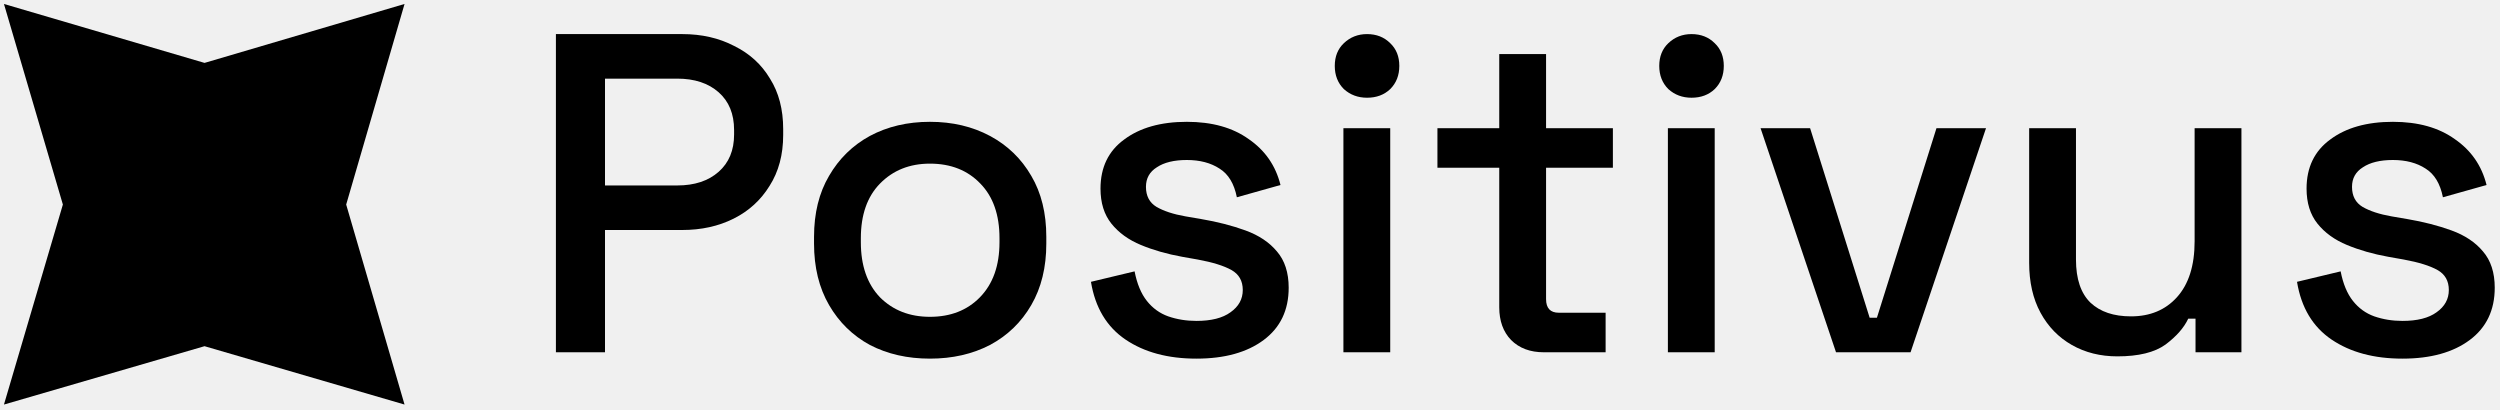
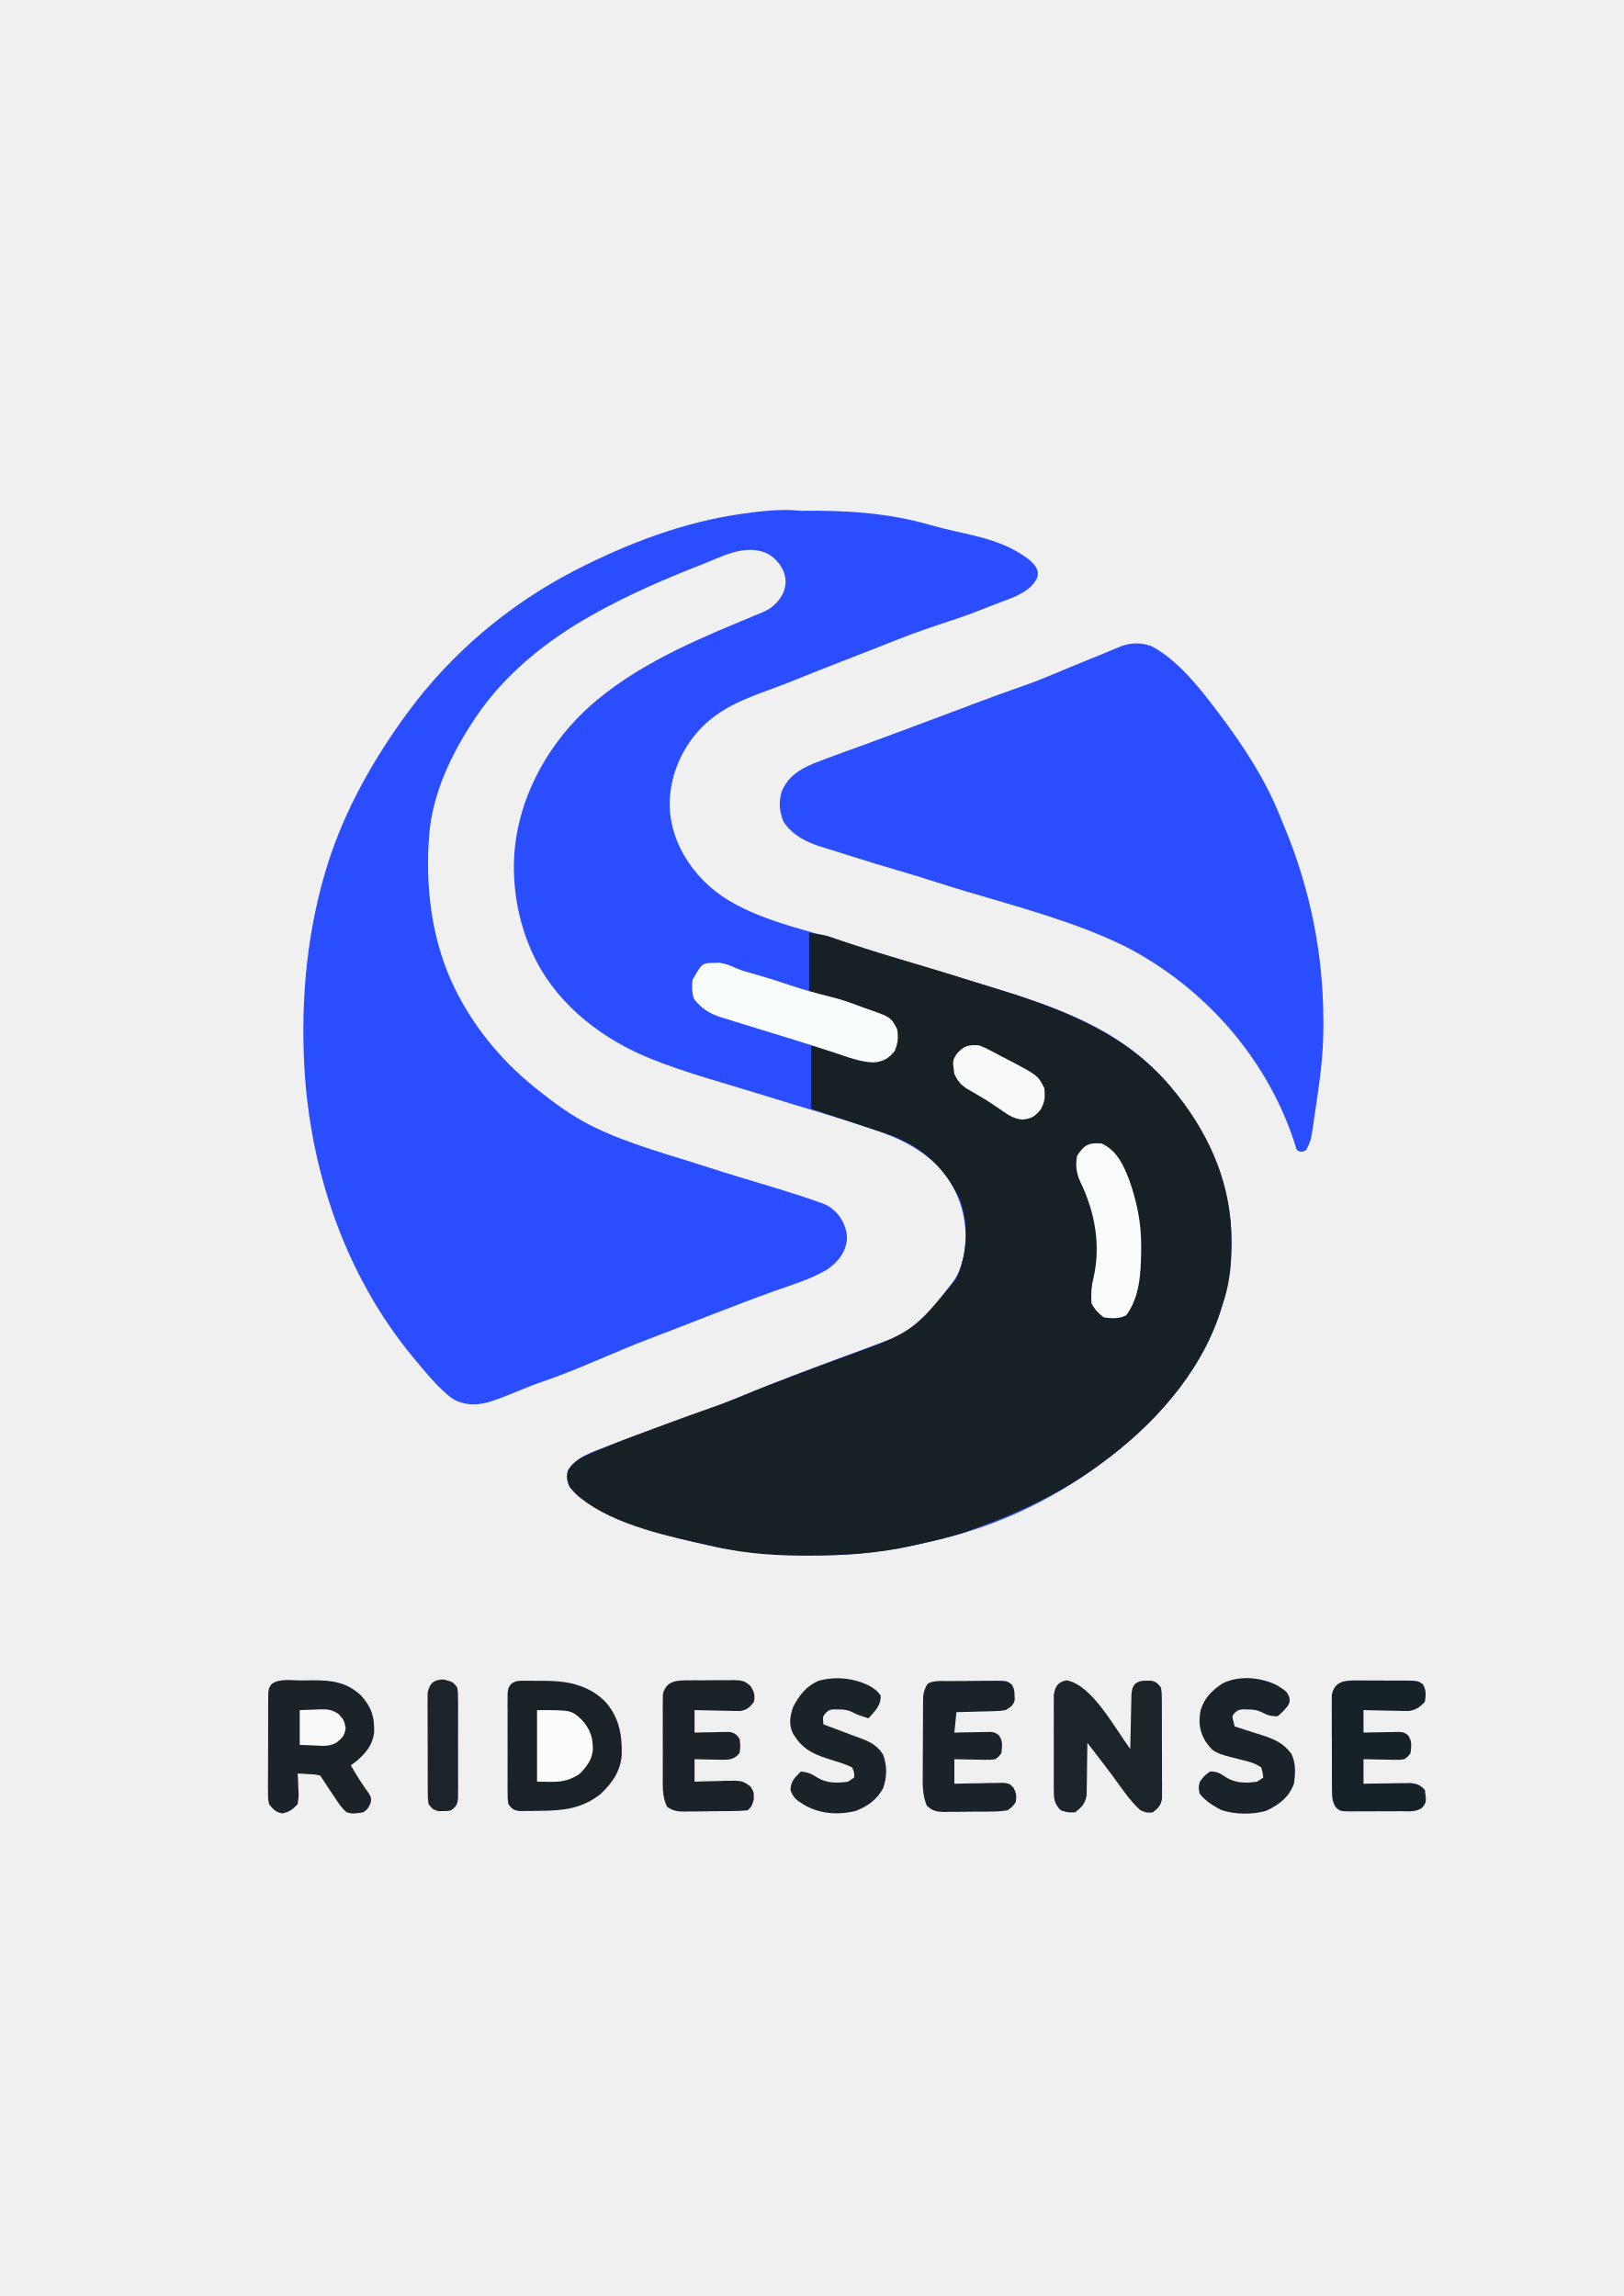
- <svg xmlns="http://www.w3.org/2000/svg" width="220" height="36" viewBox="0 0 220 36" fill="none">
-   <g clip-path="url(#clip0_330_1194)">
-     <path d="M17.999 5.535L35.6 0.349L30.464 18L35.6 35.601L17.999 30.465L0.348 35.601L5.533 18L0.348 0.349L17.999 5.535Z" fill="black" />
+ <svg xmlns="http://www.w3.org/2000/svg" width="210mm" height="297mm" viewBox="0 0 210 297" version="1.1" id="svg1" xml:space="preserve">
+   <defs id="defs1" />
+   <g id="layer1">
+     <g id="g1" transform="matrix(0.2645833,0,0,0.2645833,-30.55538,15.89401)">
+       <path style="fill:#294dff;fill-opacity:1" transform="translate(506.877,189.6638)" d="m 0,0 c 21.426,-0.349 43.08,0.982 63.764,7.038 13.847,4.054 28.881,5.436 41.447,12.605 4.852,2.768 13.098,7.796 10.097,13.657 -2.933,5.728 -9.927,8.548 -15.764,10.688 -7.747,2.841 -15.221,6.107 -23.139,8.73 C 66.514,55.993 56.594,59.236 46.907,63.112 29.851,69.937 12.643,76.365 -4.363,83.322 c -12.775,5.226 -26.429,8.732 -37.759,17.13 -12.019,8.909 -19.955,22.794 -21.632,37.705 -2.394,21.273 10.662,41.714 28.807,52.477 18.086,10.728 39.008,14.435 58.751,20.916 22.446,7.368 45.127,13.974 67.737,20.829 28.573,8.662 58.283,18.531 80.23,39.632 22.379,21.517 37.848,51.172 38.78,82.704 0.363,12.278 -1.472,24.497 -5.247,36.262 -10.005,31.174 -33.246,56.2 -59.18,75.36 -21.358,15.779 -45.628,27.791 -71.142,34.688 -18.091,4.891 -36.568,8.576 -55.355,9.404 -22.942,1.011 -46.028,-0.362 -68.528,-5.545 -19.949,-4.596 -40.123,-10.113 -57.633,-21.477 -5.022,-3.259 -10.655,-10.188 -6.157,-15.791 4.959,-6.177 13.042,-8.153 20.069,-10.97 20.633,-8.271 41.993,-14.66 62.478,-23.272 23.878,-10.038 48.3,-18.694 72.549,-27.766 10.613,-3.97 19.163,-11.806 25.864,-20.705 3.671,-4.874 8.038,-9.195 9.995,-15.279 4.413,-13.72 2.499,-29.128 -5.246,-41.567 C 65.208,315.512 51.784,308.052 38.023,303.278 19.584,296.88 0.774,291.674 -17.846,285.829 c -18.422,-5.783 -37.2,-10.645 -55.13,-17.82 -23.461,-9.389 -45.102,-25.782 -56.65,-48.664 -6.826,-13.526 -10.341,-28.607 -10.56,-43.889 -0.46,-32.188 16.385,-62.949 40.874,-83.169 23.764,-19.622 52.743,-31.055 80.89,-42.768 6.898,-2.87 12.503,-10.135 10.706,-17.81 -1.254,-5.359 -5.878,-10.274 -11.034,-11.762 -10.249,-2.957 -19.993,2.559 -29.285,6.187 -18.579,7.255 -36.92,15.19 -54.321,25.033 -21.92,12.398 -42.18,28.521 -56.383,49.619 -11.658,17.318 -21.247,37.031 -22.862,57.762 -1.871,24.014 0.792,48.787 10.677,70.999 9.174,20.613 23.733,38.575 41.257,52.646 8.77,7.042 17.919,13.843 28.029,18.798 18.051,8.847 37.622,13.852 56.662,20.053 18.529,6.035 37.414,11.011 55.751,17.595 6.114,2.195 10.514,8.199 11.623,14.322 1.413,7.807 -4.344,15.099 -10.697,18.685 -7.741,4.369 -16.354,6.852 -24.689,9.854 -20.395,7.346 -40.463,15.514 -60.733,23.2 -17.724,6.721 -34.833,15.057 -52.774,21.158 -8.453,2.875 -16.507,6.815 -24.987,9.58 -6.748,2.201 -14.685,2.139 -20.471,-2.687 -6.578,-5.486 -11.968,-12.225 -17.419,-18.793 -33.148,-39.942 -50.587,-91.493 -53.282,-142.831 -1.741,-33.157 1.451,-66.702 11.483,-98.495 8.455,-26.793 22.494,-51.451 39.087,-74.043 21.326,-29.036 49.626,-52.887 81.568,-69.35 C -84.792,15.982 -57.222,5.434 -28.513,1.436 -19.071,0.121 -9.461,-1.044 0,0 Z" id="path2" />
+       <path d="m 0,0 c 7.87,1.124 7.87,1.124 11.164,2.27 0.731,0.249 1.462,0.499 2.215,0.756 0.741,0.26 1.482,0.519 2.246,0.787 11.724,4.052 23.601,7.566 35.5,11.062 9.499,2.802 18.967,5.682 28.398,8.703 3.501,1.121 7.015,2.198 10.531,3.27 C 123.953,37.27 156.192,49.192 179,78 c 0.407,0.511 0.814,1.023 1.234,1.549 16.363,20.758 26.419,44.601 26.204,71.326 -0.01,1.972 -0.01,1.972 -0.021,3.984 -0.16,9.693 -1.194,18 -4.417,27.141 -0.362,1.167 -0.724,2.333 -1.098,3.535 C 190.957,215.979 167.678,241.576 142,260 c -0.837,0.611 -0.837,0.611 -1.69,1.234 C 124.049,273.01 105.724,281.887 87,289 c -0.637,0.245 -1.274,0.49 -1.93,0.742 C 83.052,290.51 81.028,291.26 79,292 c -0.654,0.241 -1.307,0.482 -1.98,0.73 -6.523,2.296 -13.217,3.854 -19.954,5.377 -1.97,0.448 -3.937,0.911 -5.903,1.375 -17.262,3.987 -34.421,4.958 -52.1,4.955 -0.984,10e-4 -1.967,0.003 -2.981,0.004 C -20.165,304.423 -35.194,302.949 -51,299 c -1.8,-0.404 -3.601,-0.804 -5.402,-1.199 C -75.46,293.495 -103.982,286.561 -117,271 c -1.427,-2.853 -1.31,-4.835 -1,-8 3.078,-4.98 6.795,-6.678 11.996,-8.836 0.79,-0.339 1.58,-0.678 2.394,-1.027 9.117,-3.863 18.387,-7.329 27.672,-10.762 1.701,-0.635 3.403,-1.27 5.104,-1.906 7.917,-2.952 15.851,-5.839 23.83,-8.617 5.734,-2 11.346,-4.18 16.933,-6.565 6.316,-2.646 12.735,-5.037 19.133,-7.474 1.499,-0.573 2.998,-1.146 4.497,-1.719 8.213,-3.135 16.445,-6.207 24.704,-9.219 C 50.75,195.095 50.75,195.095 72,169 77.222,157.081 78.332,143.27 73.875,130.938 67.109,115.851 56.798,105.76 41.398,99.547 37.876,98.253 34.32,97.068 30.754,95.902 27.466,94.825 24.186,93.725 20.906,92.625 14.276,90.401 7.638,88.202 1,86 1,75.77 1,65.54 1,55 c 7.849,1.121 7.849,1.121 11.559,2.41 0.799,0.267 1.597,0.535 2.42,0.811 1.637,0.56 3.272,1.126 4.906,1.695 C 25.155,61.67 29.439,62.456 35,62 39.724,59.564 39.724,59.564 42,55 42.591,49.379 42.591,49.379 40.355,44.402 37.665,41.658 35.609,40.707 32,39.438 30.267,38.819 30.267,38.819 28.5,38.188 27.345,37.796 26.19,37.404 25,37 23.989,36.649 22.979,36.299 21.938,35.938 14.672,33.464 7.338,31.258 0,29 0,19.43 0,9.86 0,0 Z" fill="#172025" transform="translate(511,396)" id="path3" />
+       <path d="m 0,0 c 12.616,6.61 23.244,20.001 31.676,31.176 0.476,0.627 0.952,1.254 1.443,1.899 11.811,15.638 22.517,31.95 29.801,50.208 0.76,1.904 1.545,3.797 2.334,5.689 12.44,30.074 18.788,61.906 18.797,94.453 0.002,0.721 0.004,1.442 0.006,2.185 -0.003,10.33 -0.898,20.347 -2.381,30.565 -0.167,1.197 -0.334,2.394 -0.506,3.628 -0.479,3.377 -0.982,6.75 -1.494,10.122 -0.165,1.134 -0.33,2.269 -0.5,3.438 -0.165,1.088 -0.33,2.176 -0.5,3.297 -0.144,0.966 -0.289,1.933 -0.438,2.929 -0.541,2.489 -1.313,4.38 -2.562,6.587 -1.65,-0.33 -3.3,-0.66 -5,-1 -0.392,-1.238 -0.784,-2.475 -1.188,-3.75 -13.769,-40.924 -44.25,-75.122 -82.625,-94.777 -24.579,-11.988 -51.637,-19.029 -77.762,-26.839 -5.326,-1.596 -10.63,-3.254 -15.925,-4.946 -5.709,-1.823 -11.434,-3.573 -17.188,-5.25 -7.381,-2.153 -14.734,-4.377 -22.057,-6.722 -1.621,-0.514 -3.245,-1.02 -4.871,-1.52 -2.8,-0.863 -5.592,-1.746 -8.385,-2.632 -0.872,-0.264 -1.745,-0.528 -2.644,-0.8 -7.097,-2.29 -13.641,-5.694 -17.856,-12.075 -2.117,-5.203 -2.456,-9.414 -0.875,-14.828 3.093,-7.236 8.441,-10.69 15.512,-13.645 4.586,-1.835 9.217,-3.539 13.863,-5.215 1.781,-0.647 3.563,-1.294 5.344,-1.941 0.929,-0.337 1.857,-0.675 2.814,-1.022 4.849,-1.768 9.69,-3.557 14.53,-5.349 1.692,-0.626 1.692,-0.626 3.417,-1.265 7.325,-2.715 14.642,-5.451 21.954,-8.2 0.871,-0.327 1.742,-0.655 2.64,-0.992 4.318,-1.623 8.636,-3.248 12.953,-4.876 8.565,-3.225 17.144,-6.387 25.791,-9.387 4.767,-1.659 9.422,-3.501 14.062,-5.483 4.855,-2.061 9.738,-4.052 14.621,-6.047 1.378,-0.564 1.378,-0.564 2.784,-1.14 1.804,-0.738 3.61,-1.474 5.416,-2.207 1.805,-0.736 3.607,-1.482 5.404,-2.236 0.87,-0.361 1.741,-0.721 2.638,-1.093 0.772,-0.324 1.544,-0.648 2.339,-0.982 C -9.594,-1.753 -5,-1.773 0,0 Z" fill="#0baeee" id="path4" transform="translate(678.3242,255.8242)" style="fill:#294dff;fill-opacity:1" />
+       <path d="M 0,0 C 1.037,6.4453e-4 2.074,0.001 3.143,0.002 4.226,0.018 5.309,0.034 6.426,0.051 7.49,0.048 8.554,0.044 9.65,0.041 20.527,0.115 30.327,1.974 38.488,9.613 c 7.231,7.661 8.891,16.366 8.652,26.59 -0.503,7.874 -4.616,13.779 -10.215,19.098 -9.303,7.432 -18.8,8.258 -30.312,8.312 -1.097,0.021 -2.194,0.041 -3.324,0.062 -1.051,0.005 -2.101,0.01 -3.184,0.016 -1.437,0.014 -1.437,0.014 -2.903,0.028 -2.992,-0.433 -3.667,-0.966 -5.464,-3.356 -0.381,-2.505 -0.381,-2.505 -0.388,-5.525 -0.009,-1.131 -0.019,-2.263 -0.029,-3.428 0.006,-1.222 0.012,-2.444 0.018,-3.703 -0.003,-1.254 -0.006,-2.508 -0.009,-3.799 -0.002,-2.653 0.002,-5.306 0.016,-7.959 0.017,-3.4 0.007,-6.799 -0.011,-10.199 -0.013,-3.243 -0.004,-6.487 0.003,-9.73 -0.006,-1.222 -0.012,-2.444 -0.018,-3.703 0.014,-1.697 0.014,-1.697 0.029,-3.428 0.002,-0.997 0.005,-1.994 0.007,-3.021 C -8.262,3.363 -8.262,3.363 -6.889,1.541 -4.566,-0.14 -2.846,-0.009 0,0 Z" fill="#1a2228" transform="translate(372.2617,761.6367)" id="path5" />
+       <path d="M 0,0 C 2.038,9.6228e-4 4.072,-0.04 6.109,-0.085 15.178,-0.103 22.669,0.885 29.438,7.345 c 5.246,5.75 6.589,10.337 6.447,18.113 -0.768,6.168 -4.077,10.108 -8.691,14.043 -0.887,0.66 -1.774,1.32 -2.688,2 2.697,4.875 5.629,9.392 8.926,13.887 1.074,2.113 1.074,2.113 0.809,4.273 -0.966,2.421 -1.512,3.406 -3.734,4.84 -5.017,0.715 -5.017,0.715 -8,0 -2.512,-2.073 -4.131,-4.584 -5.875,-7.312 -0.472,-0.69 -0.944,-1.381 -1.43,-2.092 -1.258,-1.85 -2.481,-3.717 -3.695,-5.596 -0.66,-0.99 -1.32,-1.98 -2,-3 -2.656,-0.583 -2.656,-0.583 -5.625,-0.688 -1.003,-0.066 -2.006,-0.131 -3.039,-0.199 -0.771,-0.037 -1.542,-0.075 -2.336,-0.113 0.087,1.555 0.087,1.555 0.176,3.141 0.047,1.37 0.092,2.74 0.137,4.109 0.063,1.023 0.063,1.023 0.127,2.066 0.049,2.012 0.049,2.012 -0.439,5.684 -2.502,2.602 -4.02,3.809 -7.562,4.5 -3.281,-0.673 -4.345,-1.915 -6.438,-4.5 -0.501,-2.625 -0.501,-2.625 -0.502,-5.639 -0.009,-1.131 -0.019,-2.262 -0.028,-3.428 0.011,-1.217 0.022,-2.433 0.034,-3.687 -0.002,-1.252 -0.003,-2.505 -0.004,-3.795 0.002,-2.648 0.011,-5.294 0.034,-7.941 0.028,-3.392 0.026,-6.783 0.013,-10.175 -0.009,-3.238 0.006,-6.476 0.02,-9.714 -0.003,-1.219 -0.006,-2.438 -0.009,-3.693 0.013,-1.128 0.025,-2.256 0.038,-3.418 0.005,-0.994 0.011,-1.988 0.016,-3.012 0.388,-2.498 0.388,-2.498 1.729,-4.316 C -10.326,-1.045 -4.521,-0.015 0,0 Z" fill="#1b2329" transform="translate(262.4944,761.499)" id="path6" />
+       <path d="M 0,0 C 0.829,-0.017 1.658,-0.034 2.512,-0.051 5.451,0.331 7.762,1.279 10.445,2.508 c 3.193,1.375 6.525,2.245 9.868,3.179 5.512,1.575 10.954,3.255 16.375,5.125 6.568,2.234 13.198,4.041 19.929,5.713 4.392,1.107 8.594,2.413 12.814,4.06 1.76,0.68 3.545,1.294 5.331,1.903 11.484,4.031 11.484,4.031 14.551,9.824 0.762,3.909 0.374,7.114 -1.188,10.812 -3.008,3.631 -5.333,5.025 -10.059,5.543 C 71.275,48.553 64.829,45.911 58.438,43.812 57.011,43.353 55.583,42.895 54.156,42.438 51.261,41.512 48.369,40.581 45.477,39.646 39.484,37.718 33.46,35.895 27.438,34.062 24.349,33.111 21.262,32.156 18.175,31.199 16.302,30.619 14.427,30.042 12.552,29.469 10.051,28.702 7.556,27.917 5.062,27.125 3.999,26.805 3.999,26.805 2.915,26.478 -2.536,24.712 -6.643,22.101 -10.062,17.438 -11.012,14.21 -11.034,11.662 -10.688,8.312 -5.998,0.028 -5.998,0.028 0,0 Z" fill="#f9fcfc" transform="translate(464.6875,410.6875)" id="path7" />
+       <path d="m 0,0 c 12.674,2.237 23.834,23.861 31.188,33.562 0.015,-0.893 0.029,-1.786 0.044,-2.706 0.061,-3.316 0.135,-6.631 0.218,-9.946 0.033,-1.434 0.061,-2.869 0.084,-4.304 0.034,-2.063 0.086,-4.125 0.142,-6.188 0.026,-1.241 0.052,-2.482 0.079,-3.761 C 32.188,3.562 32.188,3.562 33.598,1.659 35.584,0.289 36.788,0.16 39.188,0.188 40.208,0.176 40.208,0.176 41.25,0.164 c 2.574,0.529 3.336,1.323 4.938,3.398 0.388,2.498 0.388,2.498 0.404,5.51 0.013,1.128 0.025,2.256 0.038,3.418 -0.003,1.219 -0.006,2.438 -0.009,3.693 0.005,1.251 0.01,2.503 0.016,3.792 0.006,2.649 0.006,5.297 -0.003,7.946 -0.011,3.391 0.009,6.781 0.038,10.172 0.023,3.238 0.016,6.476 0.012,9.715 0.011,1.217 0.022,2.433 0.034,3.687 -0.014,1.697 -0.014,1.697 -0.028,3.428 -1.66e-4,0.995 -3.32e-4,1.989 -5.04e-4,3.014 -0.641,3.355 -1.832,4.555 -4.501,6.625 -2.812,0.25 -2.812,0.25 -6,-1 C 30.855,58.832 26.83,52.514 22.609,46.816 19.99,43.282 17.311,39.796 14.625,36.312 14.183,35.739 13.741,35.166 13.286,34.575 12.254,33.237 11.221,31.9 10.188,30.562 c -0.006,1.278 -0.006,1.278 -0.012,2.583 -0.027,3.178 -0.076,6.355 -0.14,9.533 -0.023,1.372 -0.038,2.745 -0.043,4.117 -0.009,1.979 -0.053,3.957 -0.097,5.935 C 9.879,53.919 9.863,55.108 9.847,56.333 9.002,60.473 7.494,62.003 4.188,64.562 c -3.625,0.062 -3.625,0.062 -7,-1 -2.969,-3.039 -3.378,-5.262 -3.388,-9.439 -0.009,-1.088 -0.019,-2.176 -0.029,-3.297 0.006,-1.17 0.012,-2.34 0.018,-3.545 -0.003,-1.206 -0.006,-2.411 -0.009,-3.653 -0.002,-2.549 0.003,-5.097 0.016,-7.646 0.016,-3.904 1.52e-4,-7.808 -0.019,-11.712 0.002,-2.475 0.006,-4.951 0.012,-7.426 -0.006,-1.17 -0.012,-2.34 -0.018,-3.545 0.009,-1.088 0.019,-2.176 0.029,-3.297 0.002,-0.956 0.005,-1.912 0.007,-2.897 C -5.569,2.94 -4.169,0.834 0,0 Z" fill="#1b2428" transform="translate(636.8125,761.4375)" id="path8" />
+       <path d="M 0,0 C 0.831,-0.001 1.661,-0.003 2.517,-0.004 4.27,-0.003 6.022,0.009 7.775,0.03 10.459,0.059 13.142,0.05 15.826,0.037 17.53,0.043 19.234,0.052 20.938,0.062 c 0.803,-0.003 1.606,-0.006 2.434,-0.009 5.499,0.093 5.499,0.093 8.029,1.755 1.77,2.98 1.473,5.334 1.002,8.688 -2.568,2.615 -4.215,3.875 -7.863,4.454 -1.532,-0.031 -1.532,-0.031 -3.094,-0.063 -1.112,-0.013 -2.224,-0.026 -3.369,-0.039 -1.15,-0.034 -2.301,-0.067 -3.486,-0.102 -1.17,-0.018 -2.34,-0.036 -3.545,-0.055 -2.881,-0.047 -5.762,-0.119 -8.643,-0.195 0,3.63 0,7.26 0,11 2.113,-0.052 2.113,-0.052 4.27,-0.105 1.848,-0.028 3.695,-0.055 5.543,-0.082 0.929,-0.025 1.858,-0.05 2.814,-0.076 0.893,-0.01 1.785,-0.019 2.705,-0.029 0.822,-0.016 1.644,-0.031 2.491,-0.048 2.177,0.341 2.177,0.341 3.945,1.64 2.049,2.829 1.592,5.339 1.232,8.7 -1.232,1.7 -1.232,1.7 -3,3 -2.177,0.341 -2.177,0.341 -4.668,0.293 -0.893,-0.01 -1.785,-0.019 -2.705,-0.029 -1.393,-0.038 -1.393,-0.038 -2.814,-0.076 -0.94,-0.014 -1.881,-0.027 -2.85,-0.041 -2.321,-0.035 -4.642,-0.089 -6.963,-0.146 0,3.96 0,7.92 0,12 1.83,-0.035 3.661,-0.07 5.547,-0.105 2.401,-0.028 4.802,-0.055 7.203,-0.082 1.207,-0.025 2.413,-0.05 3.656,-0.076 1.16,-0.01 2.32,-0.019 3.516,-0.029 1.068,-0.016 2.137,-0.031 3.237,-0.048 3.227,0.387 4.59,1.017 6.841,3.341 0.751,6.01 0.751,6.01 -1.285,8.693 -3.016,2.298 -6.786,1.753 -10.433,1.74 -0.854,0.005 -1.709,0.01 -2.589,0.016 -1.806,0.006 -3.611,0.005 -5.417,-0.003 -2.766,-0.009 -5.53,0.02 -8.295,0.052 -1.754,0.002 -3.508,10e-4 -5.262,-0.002 -1.242,0.017 -1.242,0.017 -2.51,0.034 -5.742,-0.07 -5.742,-0.07 -7.926,-2.222 -1.55,-2.788 -1.669,-4.567 -1.687,-7.748 -0.013,-1.088 -0.025,-2.176 -0.038,-3.297 0.003,-1.17 0.006,-2.34 0.009,-3.545 -0.005,-1.206 -0.01,-2.411 -0.016,-3.653 -0.006,-2.549 -0.005,-5.097 0.003,-7.646 0.009,-3.905 -0.02,-7.808 -0.052,-11.712 -0.002,-2.475 -10e-4,-4.951 0.002,-7.426 -0.011,-1.17 -0.022,-2.34 -0.034,-3.545 0.009,-1.088 0.019,-2.176 0.028,-3.297 1.66e-4,-0.956 3.32e-4,-1.912 5.03e-4,-2.897 C -11.7,-0.056 -6.126,-0.086 0,0 Z" fill="#172228" transform="translate(779.5977,761.5039)" id="path9" />
+       <path d="M 0,0 C 1.217,-0.009 1.217,-0.009 2.459,-0.017 4.176,-0.027 5.893,-0.033 7.611,-0.037 10.24,-0.047 12.869,-0.078 15.498,-0.109 17.165,-0.116 18.833,-0.121 20.5,-0.125 c 1.181,-0.019 1.181,-0.019 2.387,-0.037 5.441,0.022 5.441,0.022 7.923,1.765 1.248,1.984 1.44,3.263 1.445,5.601 0.019,0.681 0.039,1.361 0.059,2.063 -0.72,2.812 -2.046,3.448 -4.496,4.937 -2.657,0.432 -2.657,0.432 -5.641,0.512 -1.605,0.053 -1.605,0.053 -3.242,0.107 -1.667,0.034 -1.667,0.034 -3.367,0.068 -1.69,0.051 -1.69,0.051 -3.414,0.104 -2.779,0.082 -5.557,0.152 -8.336,0.209 -0.33,3.3 -0.66,6.6 -1,10 2.113,-0.052 2.113,-0.052 4.27,-0.105 1.848,-0.028 3.695,-0.055 5.543,-0.082 0.929,-0.025 1.858,-0.05 2.814,-0.076 0.893,-0.01 1.785,-0.019 2.705,-0.029 0.822,-0.016 1.644,-0.031 2.491,-0.048 2.177,0.341 2.177,0.341 3.945,1.64 2.049,2.829 1.592,5.339 1.232,8.7 -1.232,1.7 -1.232,1.7 -3,3 -2.177,0.341 -2.177,0.341 -4.668,0.293 -0.893,-0.01 -1.785,-0.019 -2.705,-0.029 -1.393,-0.038 -1.393,-0.038 -2.814,-0.076 -0.94,-0.014 -1.881,-0.027 -2.85,-0.041 -2.321,-0.035 -4.642,-0.089 -6.963,-0.146 0,3.96 0,7.92 0,12 1.914,-0.046 3.829,-0.093 5.801,-0.141 2.504,-0.038 5.008,-0.074 7.512,-0.109 1.263,-0.034 2.525,-0.067 3.826,-0.102 1.208,-0.013 2.417,-0.026 3.662,-0.039 1.673,-0.031 1.673,-0.031 3.38,-0.063 2.819,0.454 2.819,0.454 4.679,2.322 1.435,2.683 1.665,4.13 1.14,7.132 -1.506,2.119 -1.506,2.119 -4,4 -2.909,0.422 -5.434,0.608 -8.344,0.602 -1.209,0.013 -1.209,0.013 -2.443,0.026 -1.701,0.011 -3.402,0.013 -5.104,0.004 -2.602,-0.006 -5.2,0.041 -7.801,0.091 -1.655,0.004 -3.31,0.006 -4.965,0.004 -0.776,0.018 -1.552,0.037 -2.352,0.056 -3.825,-0.066 -5.65,-0.466 -8.484,-3.089 -2.134,-5.229 -2.042,-9.917 -1.968,-15.514 9.16e-4,-1.136 0.002,-2.272 0.003,-3.443 0.006,-2.395 0.022,-4.791 0.047,-7.186 0.037,-3.669 0.041,-7.338 0.041,-11.007 0.01,-2.329 0.021,-4.659 0.035,-6.988 0.002,-1.098 0.004,-2.196 0.007,-3.327 0.013,-1.021 0.026,-2.043 0.039,-3.095 0.008,-0.897 0.015,-1.794 0.023,-2.718 0.287,-2.594 0.872,-4.219 2.267,-6.415 C -6.986,-0.396 -3.513,0.019 0,0 Z" fill="#192329" transform="translate(579.1836,761.7969)" id="path10" />
+       <path d="m 0,0 c 1.176,-0.009 1.176,-0.009 2.375,-0.019 1.654,-0.007 3.308,-0.004 4.962,0.009 2.529,0.014 5.055,-0.02 7.584,-0.058 1.609,-9.5119e-4 3.219,9.0764e-4 4.828,0.006 0.754,-0.013 1.509,-0.027 2.286,-0.04 3.851,0.068 5.494,0.337 8.316,3.048 1.716,2.952 2.209,4.279 1.523,7.621 -2.136,2.73 -3.285,3.882 -6.749,4.454 -1.026,-0.021 -2.053,-0.042 -3.11,-0.063 -1.115,-0.013 -2.23,-0.026 -3.379,-0.039 -1.738,-0.05 -1.738,-0.05 -3.512,-0.102 -1.174,-0.018 -2.349,-0.036 -3.559,-0.055 C 8.669,14.715 5.772,14.643 2.875,14.566 c 0,3.63 0,7.26 0,11 1.337,-0.035 2.674,-0.07 4.051,-0.105 1.754,-0.028 3.508,-0.055 5.262,-0.082 0.881,-0.025 1.762,-0.05 2.67,-0.076 0.848,-0.01 1.695,-0.019 2.568,-0.029 0.78,-0.016 1.561,-0.031 2.365,-0.048 2.653,0.433 3.506,1.192 5.085,3.341 0.438,3.5 0.438,3.5 0,7 -1.801,2.122 -3.246,2.913 -6.016,3.234 C 16.441,38.862 14.043,38.828 11.625,38.754 10.785,38.74 9.944,38.727 9.078,38.713 7.01,38.678 4.942,38.624 2.875,38.566 c 0,3.63 0,7.26 0,11 1.674,-0.058 3.349,-0.116 5.074,-0.176 2.204,-0.047 4.409,-0.092 6.613,-0.137 1.103,-0.042 2.206,-0.084 3.342,-0.127 8.166,-0.123 8.166,-0.123 12.244,2.729 1.727,2.711 1.727,2.711 1.664,6.398 -0.938,3.312 -0.938,3.312 -2.938,5.312 -2.75,0.237 -5.395,0.352 -8.148,0.371 -1.213,0.014 -1.213,0.014 -2.451,0.027 -1.713,0.015 -3.426,0.023 -5.139,0.027 -2.619,0.012 -5.236,0.061 -7.854,0.112 -1.664,0.009 -3.328,0.017 -4.992,0.021 -1.174,0.029 -1.174,0.029 -2.371,0.059 -3.501,-0.029 -5.661,-0.346 -8.536,-2.393 -2.353,-5.035 -2.077,-9.893 -2.039,-15.385 -0.004,-1.182 -0.008,-2.364 -0.012,-3.582 -0.003,-2.496 0.005,-4.991 0.021,-7.487 0.021,-3.823 1.85e-4,-7.645 -0.025,-11.469 0.003,-2.425 0.008,-4.85 0.016,-7.275 -0.008,-1.145 -0.016,-2.29 -0.025,-3.469 0.013,-1.065 0.025,-2.129 0.038,-3.226 0.003,-0.935 0.006,-1.871 0.01,-2.834 C -11.245,0.24 -5.967,-0.039 0,0 Z" fill="#1a2227" transform="translate(452.125,761.4336)" id="path11" />
+       <path d="M 0,0 C 4.596,3.031 4.596,3.031 5.789,5.891 6,8 6,8 4.996,9.957 3.415,11.839 1.946,13.492 0,15 -3.26,15.065 -5.067,14.515 -7.895,12.953 -10.271,11.877 -11.965,11.701 -14.562,11.688 c -1.147,-0.025 -1.147,-0.025 -2.316,-0.051 -2.183,0.228 -2.183,0.228 -3.961,1.57 -1.457,1.812 -1.457,1.812 -0.733,4.405 0.189,0.788 0.378,1.576 0.573,2.388 0.61,0.191 1.22,0.382 1.848,0.579 2.783,0.879 5.561,1.775 8.339,2.671 0.96,0.3 1.919,0.601 2.908,0.91 C -1.697,26.179 2.773,28.015 6.781,33.387 8.995,38.134 8.703,42.888 8,48 5.501,54.61 1.035,58.043 -5.23,61.082 -11.756,63.245 -20.937,63.054 -27.5,60.875 -31.535,58.713 -35.102,56.596 -38,53 c -0.75,-3.062 -0.75,-3.062 0,-6 2.188,-2.938 2.188,-2.938 5,-5 3.535,-0.093 5.167,1.11 8.125,3.062 4.602,2.787 9.653,2.653 14.875,1.938 0.99,-0.66 1.98,-1.32 3,-2 -0.27,-2.437 -0.27,-2.437 -1,-5 -3.318,-2.212 -6.381,-2.917 -10.188,-3.812 -12.954,-3.305 -12.954,-3.305 -17.176,-9.039 -2.838,-5.052 -3.405,-9.389 -2.234,-15.117 C -35.843,6.068 -32.074,2.438 -27,-1 -18.776,-5.146 -8.025,-4.086 0,0 Z" fill="#1a2329" transform="translate(740,764)" id="path12" />
+       <path d="M 0,0 C 2.56,1.452 4.408,2.628 6.004,5.137 6.132,9.991 3.091,12.733 0.004,16.137 -5.6,14.354 -5.6,14.354 -7.914,13.086 c -2.365,-1.078 -4.056,-1.249 -6.645,-1.262 -1.147,-0.025 -1.147,-0.025 -2.316,-0.051 -2.188,0.216 -2.188,0.216 -3.898,1.633 -1.607,1.922 -1.607,1.922 -1.223,5.73 1.576,0.58 1.576,0.58 3.184,1.172 3.622,1.339 7.234,2.704 10.842,4.081 1.616,0.612 3.24,1.204 4.865,1.791 4.458,1.736 7.734,3.628 10.293,7.773 2.007,5.368 1.937,11.253 -0.105,16.594 -3.182,5.528 -7.249,8.435 -13.141,10.84 -9.038,2.204 -17.958,1.571 -25.938,-3.25 -3.375,-2.109 -4.676,-3.173 -6.125,-6.875 0.18,-4.496 2.027,-5.951 5.125,-9.125 3.408,0.413 5.208,1.137 8.125,3.062 4.602,2.787 9.653,2.653 14.875,1.938 0.99,-0.66 1.98,-1.32 3,-2 0.134,-2.429 0.134,-2.429 -1,-5 -2.705,-1.273 -5.152,-2.144 -8,-3 -9.624,-2.934 -16.12,-5.051 -21.121,-14.008 -1.9,-4.306 -1.136,-8.22 0.309,-12.555 3.011,-5.71 6.373,-10.068 12.316,-12.742 C -16.275,-4.457 -7.669,-3.601 0,0 Z" fill="#1a2428" transform="translate(539.9961,763.8633)" id="path13" />
+       <path d="M 0,0 C 7.429,3.405 10.577,10.351 13.418,17.637 17.229,28.456 19.379,38.683 19.312,50.188 19.306,51.69 19.306,51.69 19.3,53.223 19.139,63.865 18.527,75.157 12,84 8.527,85.736 4.788,85.602 1,85 -1.756,82.818 -3.436,81.128 -5,78 -5.228,73.675 -5.093,70.008 -4.016,65.816 -0.336,49.791 -3.256,33.645 -10.312,19 -12.355,14.699 -12.929,10.7 -12,6 -8.7,0.72 -6.171,-0.593 0,0 Z" fill="#fafbfb" transform="translate(654,499)" id="path14" />
+       <path d="M 0,0 C 2.666,0.99 2.666,0.99 5.336,2.379 6.318,2.889 7.3,3.399 8.312,3.924 9.323,4.465 10.334,5.005 11.375,5.562 12.378,6.076 13.381,6.59 14.414,7.119 28.867,14.733 28.867,14.733 32,21 c 0.407,4.234 0.256,6.516 -1.75,10.312 -2.929,3.499 -4.474,4.499 -8.973,4.977 C 17.199,35.929 14.696,34.29 11.438,32 10.212,31.17 8.985,30.342 7.758,29.516 7.138,29.095 6.518,28.674 5.88,28.24 4.051,27.033 2.195,25.904 0.305,24.797 -0.282,24.451 -0.869,24.106 -1.474,23.75 -3.098,22.802 -4.727,21.862 -6.355,20.922 -9.231,18.832 -10.506,17.203 -12,14 -12.927,7.508 -12.927,7.508 -10.863,4.152 -7.347,0.248 -5.332,-0.353 0,0 Z" fill="#f8f9f9" transform="translate(594,451)" id="path16" />
+       <path d="m 0,0 c 4.439,1.211 4.439,1.211 6.438,3.938 0.381,2.505 0.381,2.505 0.388,5.525 0.009,1.131 0.019,2.263 0.029,3.428 -0.006,1.222 -0.012,2.444 -0.018,3.703 0.004,1.881 0.004,1.881 0.009,3.799 0.002,2.653 -0.002,5.306 -0.016,7.959 -0.017,3.4 -0.007,6.799 0.011,10.199 0.013,3.243 0.004,6.487 -0.003,9.73 0.009,1.833 0.009,1.833 0.018,3.703 -0.009,1.131 -0.019,2.263 -0.029,3.428 -0.002,0.997 -0.005,1.994 -0.007,3.021 C 6.379,61.324 5.762,62.221 3.438,63.938 c -1.938,0.398 -1.938,0.398 -4,0.375 -1.021,0.012 -1.021,0.012 -2.062,0.023 -2.574,-0.529 -3.336,-1.323 -4.938,-3.398 -0.388,-2.498 -0.388,-2.498 -0.404,-5.51 -0.013,-1.128 -0.025,-2.256 -0.038,-3.418 0.003,-1.219 0.006,-2.438 0.009,-3.693 -0.005,-1.251 -0.01,-2.503 -0.016,-3.792 -0.006,-2.649 -0.007,-5.297 0.003,-7.946 0.011,-3.391 -0.009,-6.781 -0.038,-10.172 -0.023,-3.238 -0.016,-6.476 -0.012,-9.715 -0.011,-1.217 -0.022,-2.433 -0.034,-3.687 0.009,-1.131 0.019,-2.262 0.028,-3.428 1.662e-4,-0.995 3.324e-4,-1.989 5.036e-4,-3.014 C -7.133,1.687 -4.86,-0.085 0,0 Z" fill="#1d2429" transform="translate(332.5625,761.0625)" id="path17" />
+       <path d="M 0,0 C 16.759,0 16.759,0 21.785,4.652 26.07,9.443 27.365,13.244 27.281,19.652 26.689,24.597 24.166,27.864 20.625,31.312 13.47,35.912 9.285,35 0,35 0,23.45 0,11.9 0,0 Z" fill="#fbfcfc" transform="translate(378,776)" id="path19" />
+       <path d="m 0,0 c 3.805,-0.124 3.805,-0.124 7.688,-0.25 1.185,-0.055 1.185,-0.055 2.393,-0.11 3.822,-0.06 5.556,0.128 8.876,2.251 2.403,2.481 2.951,3.516 3.48,6.922 -0.511,3.722 -1.686,4.88 -4.591,7.164 C 14.54,17.809 11.307,17.527 7.625,17.312 5.109,17.209 2.592,17.106 0,17 0,11.39 0,5.78 0,0 Z" fill="#f9f9fa" transform="translate(262,776)" id="path23" />
+       <path d="m 751.68,498.959 a 2.675,2.017 0 0 0 -2.676,2.018 2.675,2.017 0 0 0 2.676,2.018 2.675,2.017 0 0 0 2.674,-2.018 2.675,2.017 0 0 0 -2.674,-2.018 z" style="opacity:1;fill:#294dff;stroke-width:0.872;fill-opacity:1" id="path53" />
+     </g>
  </g>
-   <path d="M48.92 31V3H60.04C61.747 3 63.267 3.347 64.6 4.04C65.96 4.707 67.013 5.667 67.76 6.92C68.533 8.147 68.92 9.627 68.92 11.36V11.88C68.92 13.613 68.52 15.107 67.72 16.36C66.947 17.613 65.893 18.573 64.56 19.24C63.227 19.907 61.72 20.24 60.04 20.24H53.24V31H48.92ZM53.24 16.32H59.6C61.12 16.32 62.333 15.92 63.24 15.12C64.147 14.32 64.6 13.227 64.6 11.84V11.44C64.6 10.027 64.147 8.92 63.24 8.12C62.333 7.32 61.12 6.92 59.6 6.92H53.24V16.32Z" fill="black" />
-   <path d="M81.835 31.56C79.861 31.56 78.101 31.16 76.555 30.36C75.035 29.533 73.835 28.36 72.955 26.84C72.075 25.32 71.635 23.52 71.635 21.44V20.84C71.635 18.76 72.075 16.973 72.955 15.48C73.835 13.96 75.035 12.787 76.555 11.96C78.101 11.133 79.861 10.72 81.835 10.72C83.808 10.72 85.568 11.133 87.115 11.96C88.661 12.787 89.875 13.96 90.755 15.48C91.635 16.973 92.075 18.76 92.075 20.84V21.44C92.075 23.52 91.635 25.32 90.755 26.84C89.875 28.36 88.661 29.533 87.115 30.36C85.568 31.16 83.808 31.56 81.835 31.56ZM81.835 27.88C83.648 27.88 85.115 27.307 86.235 26.16C87.381 24.987 87.955 23.373 87.955 21.32V20.96C87.955 18.907 87.395 17.307 86.275 16.16C85.155 14.987 83.675 14.4 81.835 14.4C80.048 14.4 78.581 14.987 77.435 16.16C76.315 17.307 75.755 18.907 75.755 20.96V21.32C75.755 23.373 76.315 24.987 77.435 26.16C78.581 27.307 80.048 27.88 81.835 27.88Z" fill="black" />
-   <path d="M105.284 31.56C102.777 31.56 100.697 31 99.044 29.88C97.391 28.76 96.377 27.067 96.004 24.8L99.844 23.88C100.057 24.973 100.417 25.84 100.924 26.48C101.431 27.12 102.057 27.573 102.804 27.84C103.577 28.107 104.404 28.24 105.284 28.24C106.591 28.24 107.591 27.987 108.284 27.48C109.004 26.973 109.364 26.32 109.364 25.52C109.364 24.72 109.031 24.133 108.364 23.76C107.697 23.387 106.711 23.08 105.404 22.84L104.044 22.6C102.711 22.36 101.497 22.013 100.404 21.56C99.311 21.107 98.444 20.48 97.804 19.68C97.164 18.88 96.844 17.853 96.844 16.6C96.844 14.733 97.537 13.293 98.924 12.28C100.311 11.24 102.151 10.72 104.444 10.72C106.657 10.72 108.471 11.227 109.884 12.24C111.324 13.227 112.257 14.573 112.684 16.28L108.844 17.36C108.604 16.16 108.097 15.32 107.324 14.84C106.551 14.333 105.591 14.08 104.444 14.08C103.324 14.08 102.444 14.293 101.804 14.72C101.164 15.12 100.844 15.693 100.844 16.44C100.844 17.24 101.151 17.827 101.764 18.2C102.404 18.573 103.257 18.853 104.324 19.04L105.724 19.28C107.137 19.52 108.431 19.853 109.604 20.28C110.777 20.707 111.697 21.32 112.364 22.12C113.057 22.92 113.404 23.987 113.404 25.32C113.404 27.293 112.671 28.827 111.204 29.92C109.737 31.013 107.764 31.56 105.284 31.56Z" fill="black" />
-   <path d="M118.22 31V11.28H122.34V31H118.22ZM120.3 8.6C119.5 8.6 118.82 8.347 118.26 7.84C117.726 7.307 117.46 6.627 117.46 5.8C117.46 4.973 117.726 4.307 118.26 3.8C118.82 3.267 119.5 3 120.3 3C121.126 3 121.806 3.267 122.34 3.8C122.873 4.307 123.14 4.973 123.14 5.8C123.14 6.627 122.873 7.307 122.34 7.84C121.806 8.347 121.126 8.6 120.3 8.6Z" fill="black" />
-   <path d="M135.854 31C134.654 31 133.694 30.64 132.974 29.92C132.281 29.2 131.934 28.24 131.934 27.04V14.76H126.494V11.28H131.934V4.76H136.054V11.28H141.934V14.76H136.054V26.32C136.054 27.12 136.427 27.52 137.174 27.52H141.294V31H135.854Z" fill="black" />
-   <path d="M146.774 31V11.28H150.894V31H146.774ZM148.854 8.6C148.054 8.6 147.374 8.347 146.814 7.84C146.281 7.307 146.014 6.627 146.014 5.8C146.014 4.973 146.281 4.307 146.814 3.8C147.374 3.267 148.054 3 148.854 3C149.681 3 150.361 3.267 150.894 3.8C151.428 4.307 151.694 4.973 151.694 5.8C151.694 6.627 151.428 7.307 150.894 7.84C150.361 8.347 149.681 8.6 148.854 8.6Z" fill="black" />
-   <path d="M161.569 31L154.929 11.28H159.289L164.529 27.96H165.169L170.409 11.28H174.769L168.129 31H161.569Z" fill="black" />
-   <path d="M186.326 31.36C184.833 31.36 183.5 31.027 182.326 30.36C181.153 29.693 180.233 28.747 179.566 27.52C178.9 26.293 178.566 24.827 178.566 23.12V11.28H182.686V22.84C182.686 24.547 183.113 25.813 183.966 26.64C184.82 27.44 186.006 27.84 187.526 27.84C189.206 27.84 190.553 27.28 191.566 26.16C192.606 25.013 193.126 23.373 193.126 21.24V11.28H197.246V31H193.206V28.04H192.566C192.193 28.84 191.526 29.6 190.566 30.32C189.606 31.013 188.193 31.36 186.326 31.36Z" fill="black" />
-   <path d="M211.417 31.56C208.91 31.56 206.83 31 205.177 29.88C203.523 28.76 202.51 27.067 202.137 24.8L205.977 23.88C206.19 24.973 206.55 25.84 207.057 26.48C207.563 27.12 208.19 27.573 208.937 27.84C209.71 28.107 210.537 28.24 211.417 28.24C212.723 28.24 213.723 27.987 214.417 27.48C215.137 26.973 215.497 26.32 215.497 25.52C215.497 24.72 215.163 24.133 214.497 23.76C213.83 23.387 212.843 23.08 211.537 22.84L210.177 22.6C208.843 22.36 207.63 22.013 206.537 21.56C205.443 21.107 204.577 20.48 203.937 19.68C203.297 18.88 202.977 17.853 202.977 16.6C202.977 14.733 203.67 13.293 205.057 12.28C206.443 11.24 208.283 10.72 210.577 10.72C212.79 10.72 214.603 11.227 216.017 12.24C217.457 13.227 218.39 14.573 218.817 16.28L214.977 17.36C214.737 16.16 214.23 15.32 213.457 14.84C212.683 14.333 211.723 14.08 210.577 14.08C209.457 14.08 208.577 14.293 207.937 14.72C207.297 15.12 206.977 15.693 206.977 16.44C206.977 17.24 207.283 17.827 207.897 18.2C208.537 18.573 209.39 18.853 210.457 19.04L211.857 19.28C213.27 19.52 214.563 19.853 215.737 20.28C216.91 20.707 217.83 21.32 218.497 22.12C219.19 22.92 219.537 23.987 219.537 25.32C219.537 27.293 218.803 28.827 217.337 29.92C215.87 31.013 213.897 31.56 211.417 31.56Z" fill="black" />
-   <defs>
-     <clipPath id="clip0_330_1194">
-       <rect width="36" height="36" fill="white" />
-     </clipPath>
-   </defs>
</svg>
